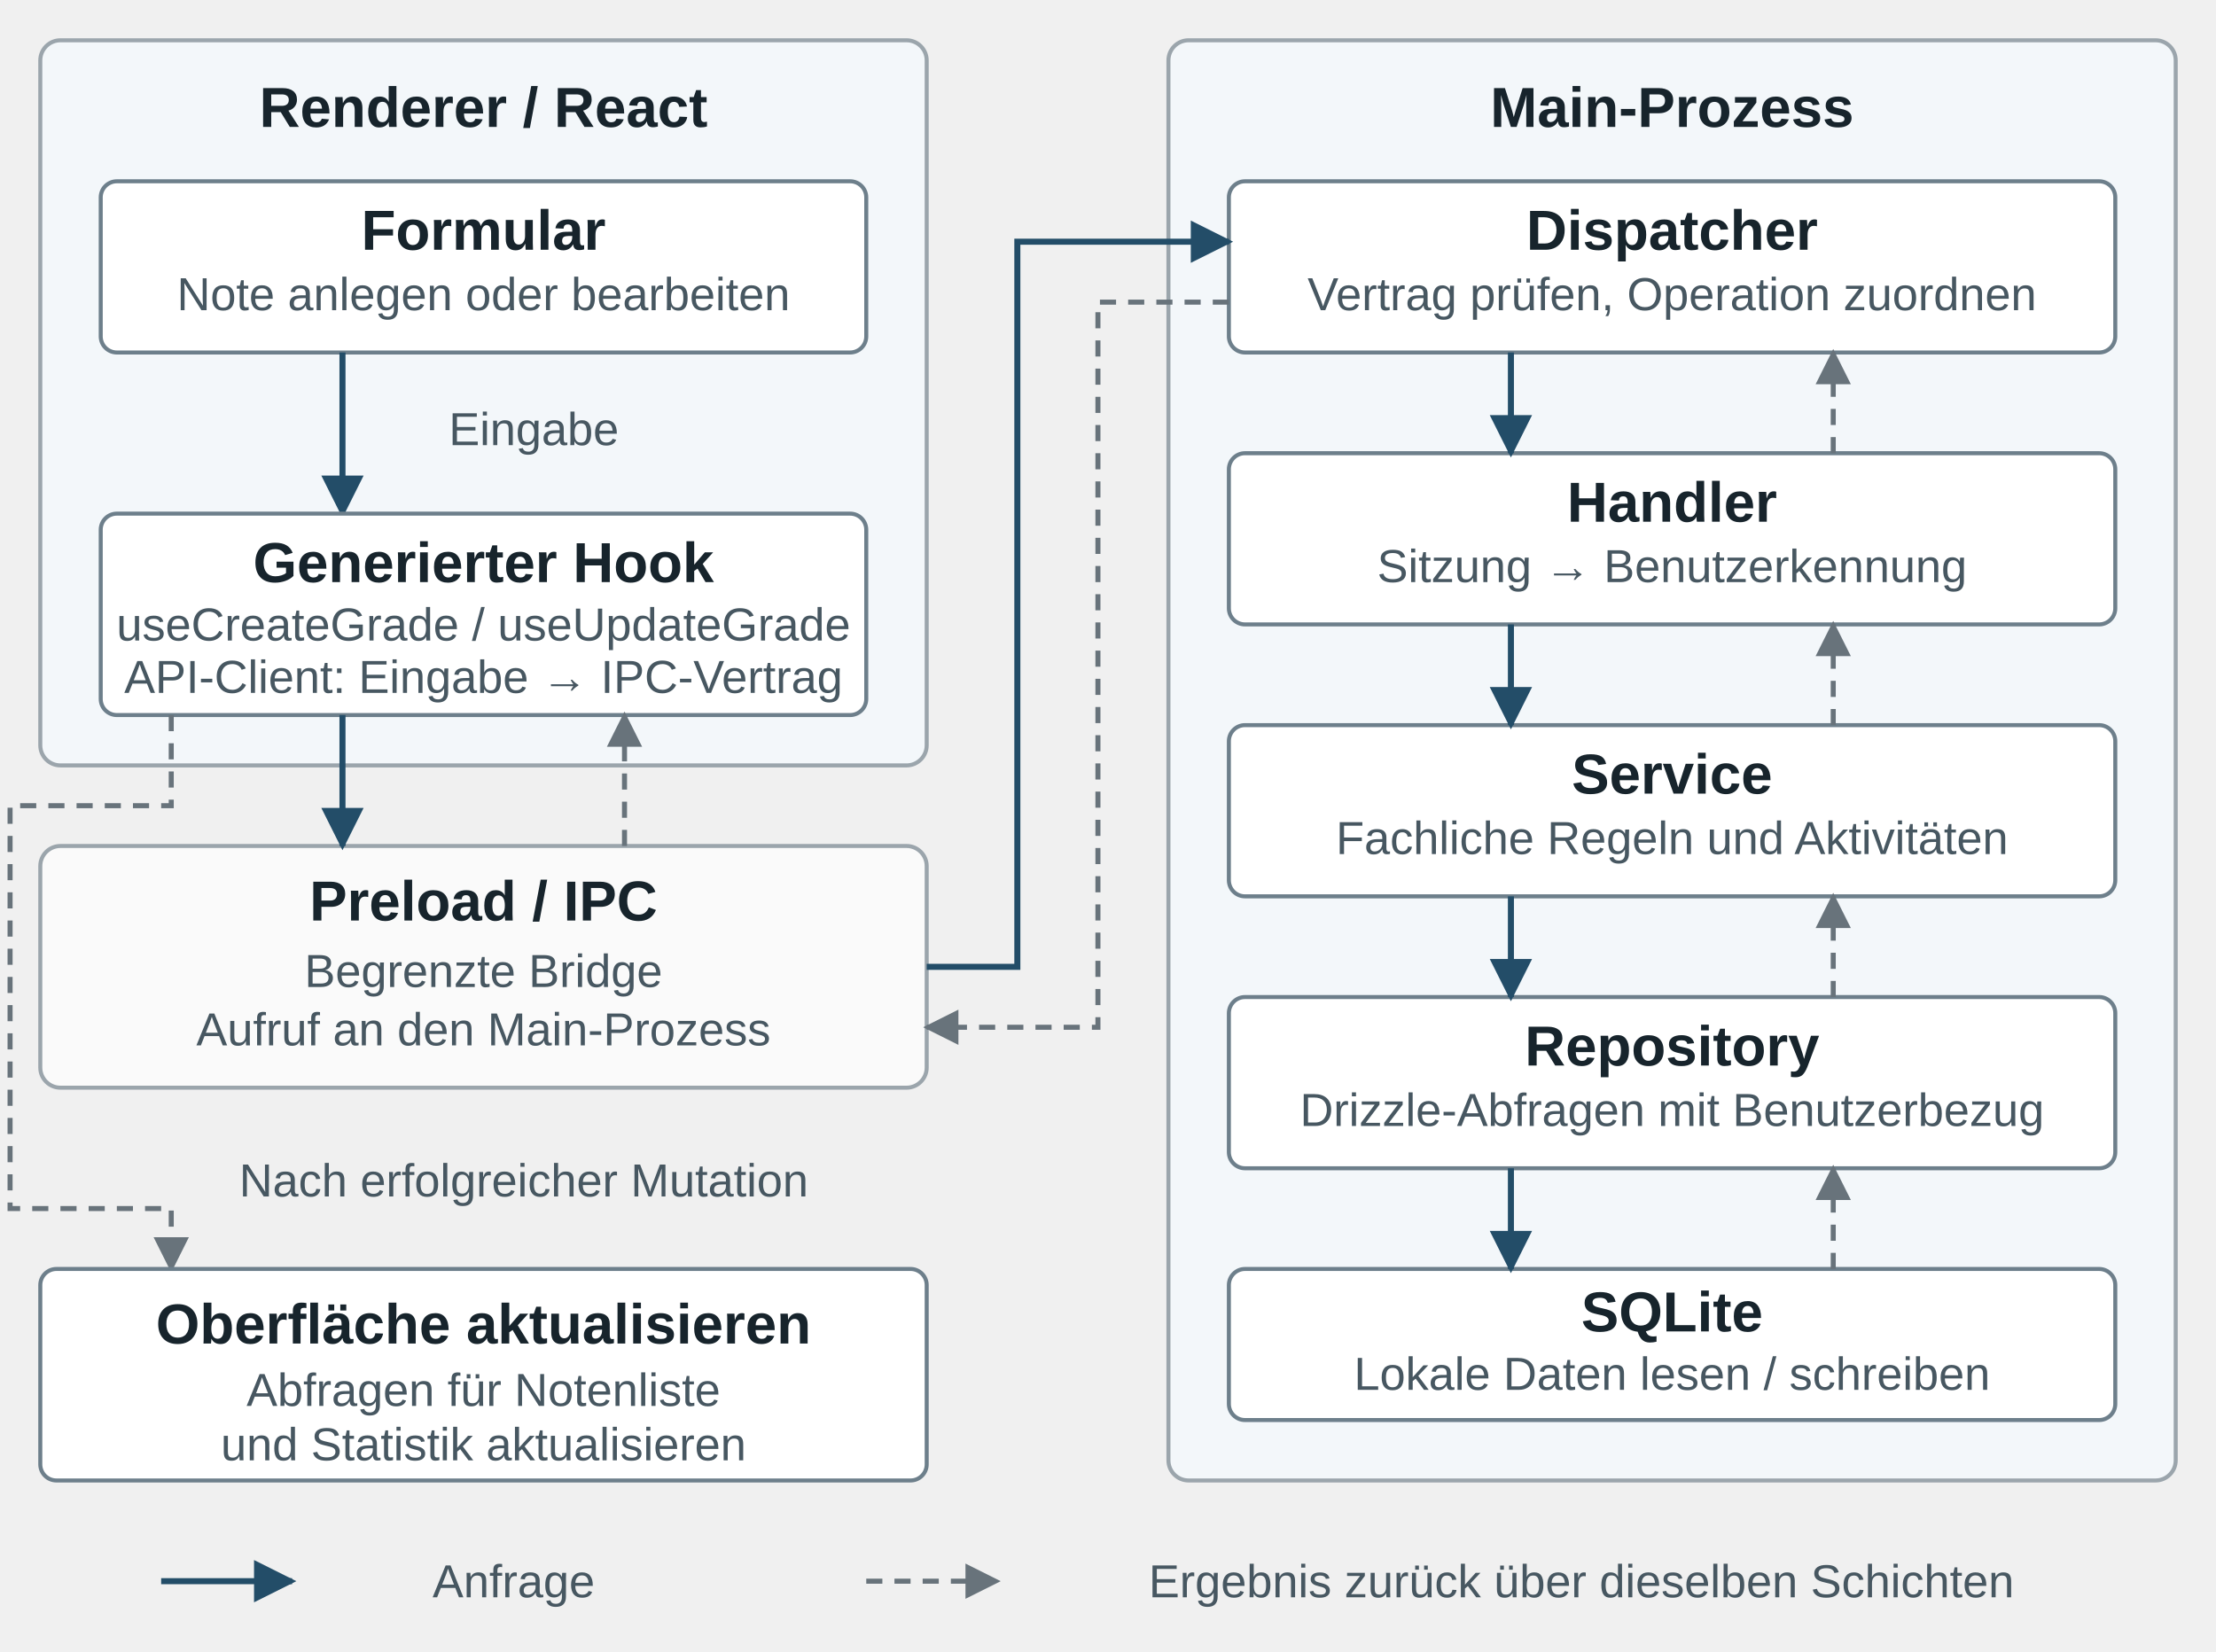
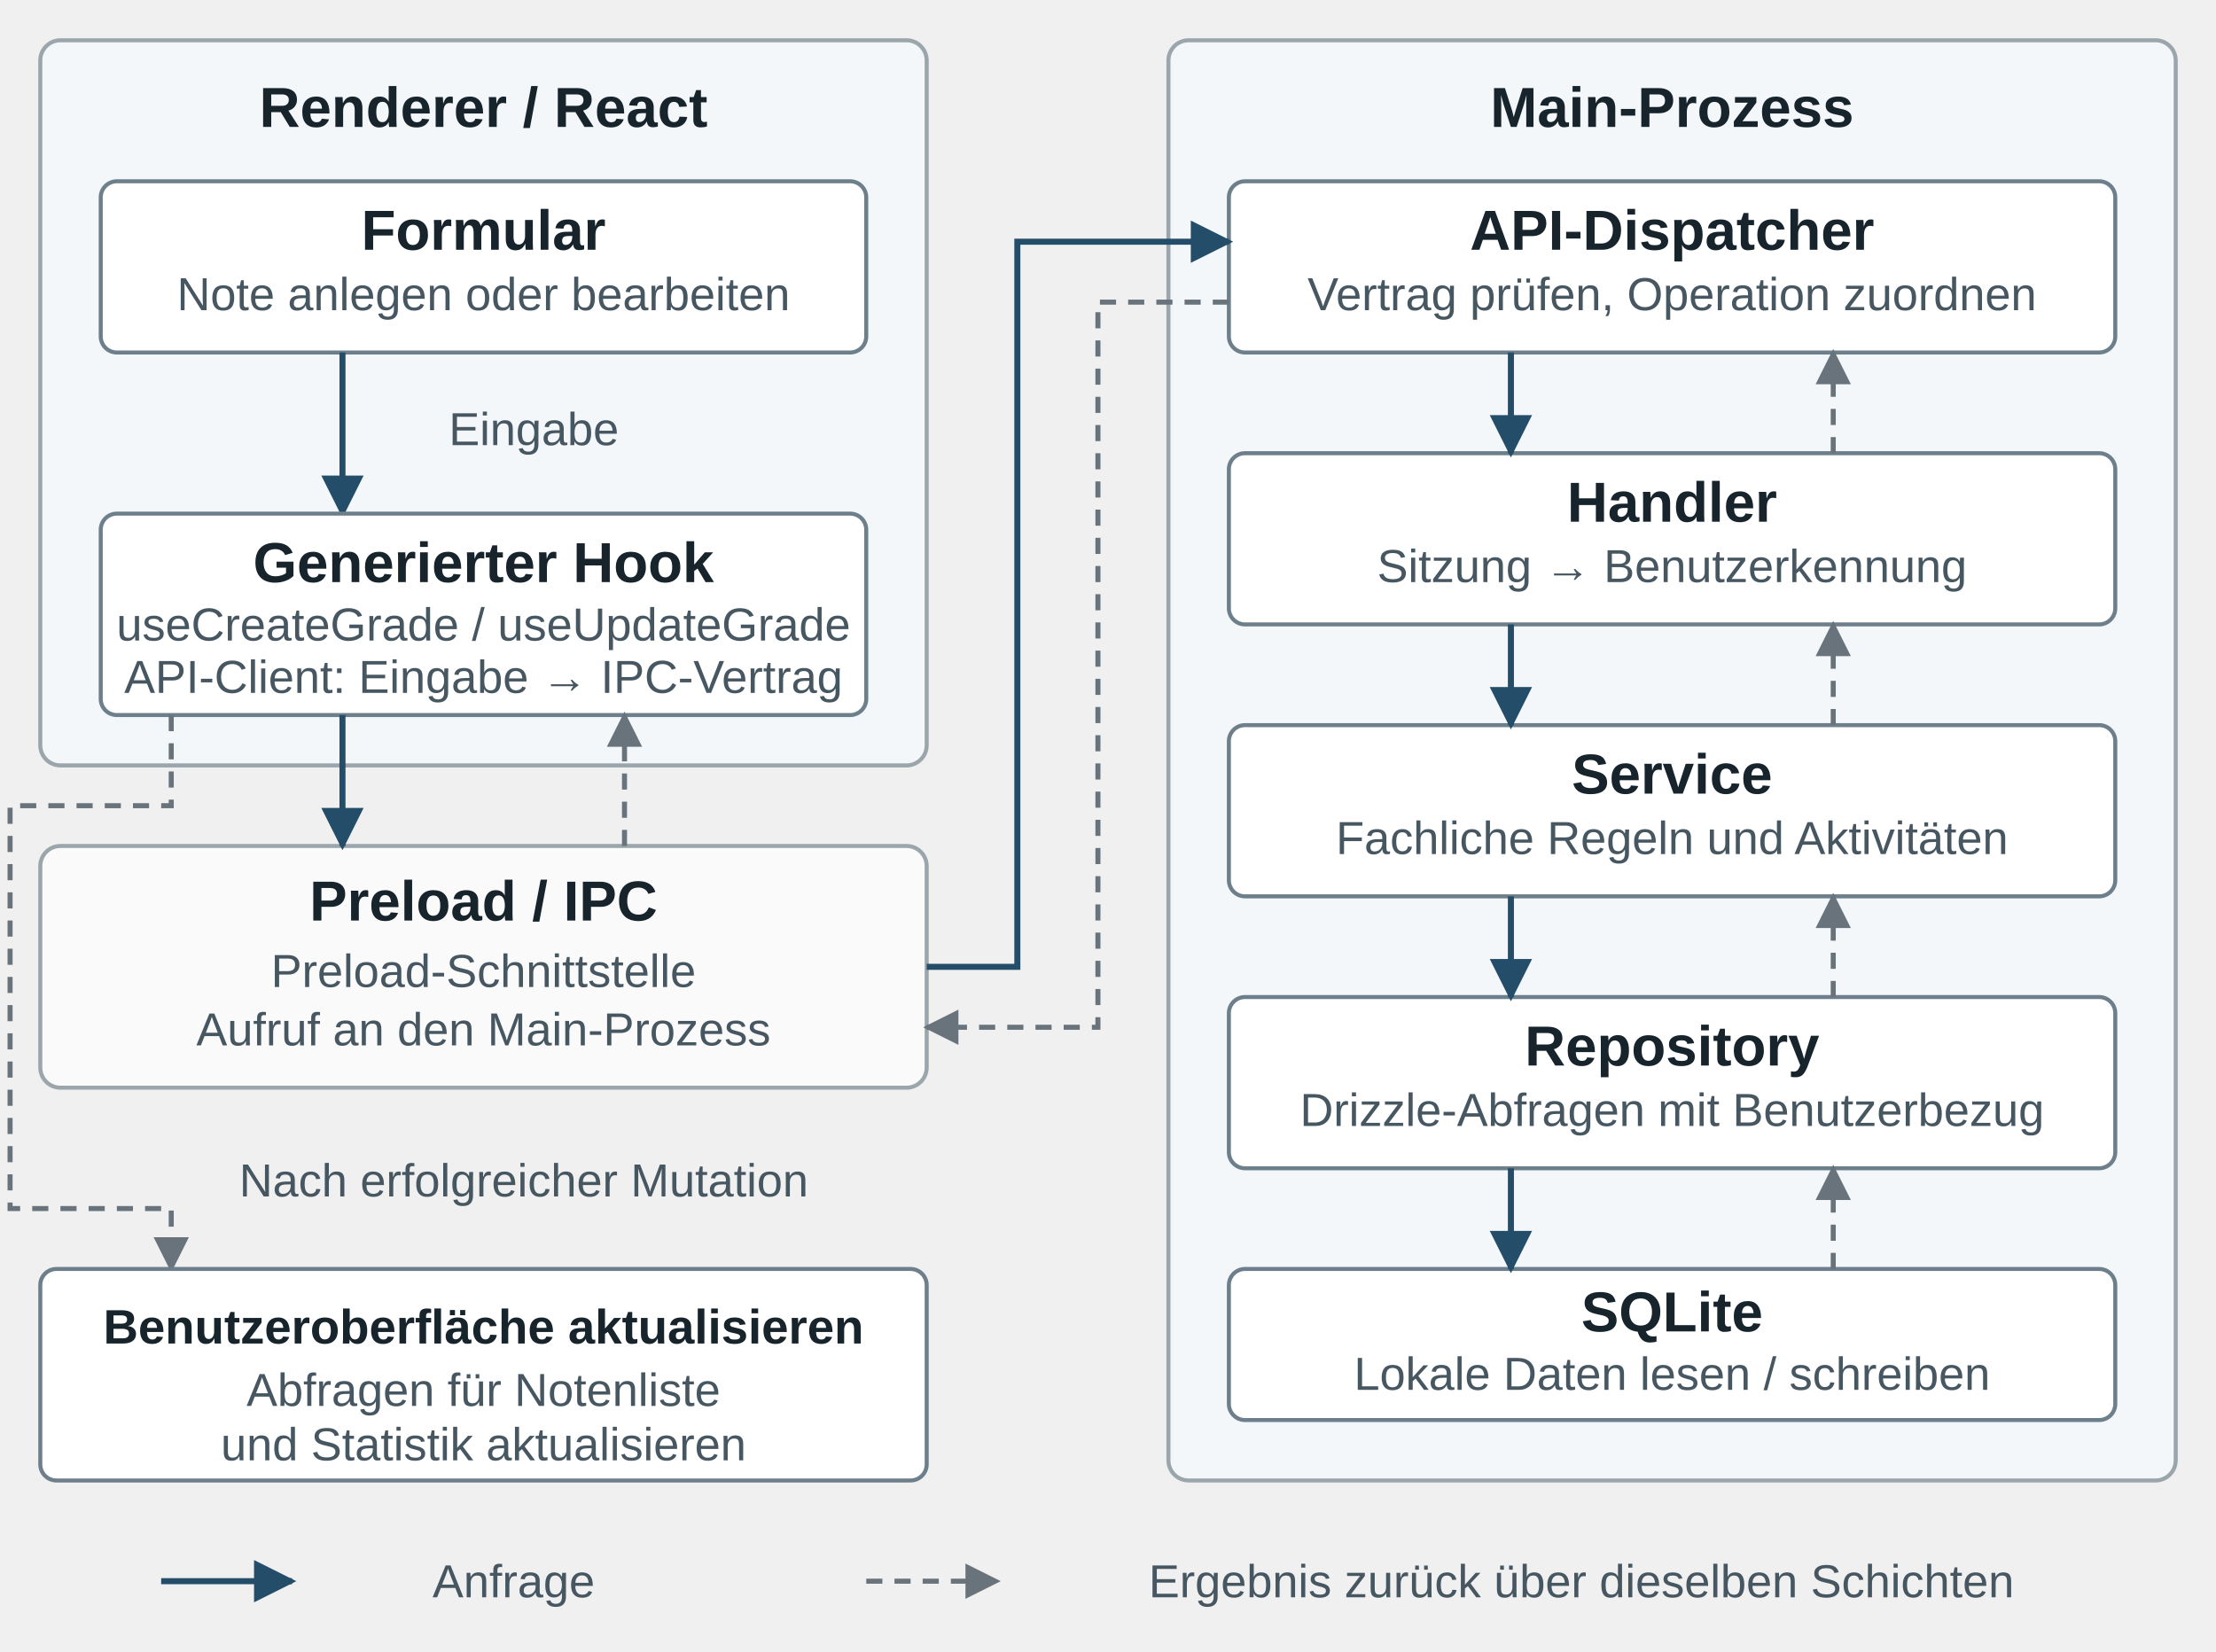
<svg xmlns="http://www.w3.org/2000/svg" width="1100" height="820" viewBox="0 0 1100 820" role="img" aria-labelledby="title description">
  <defs>
    <marker id="request" viewBox="0 0 10 10" refX="9" refY="5" markerWidth="7" markerHeight="7" orient="auto">
      <path d="M0 0 L10 5 L0 10 Z" fill="#234d68" />
    </marker>
    <marker id="response" viewBox="0 0 10 10" refX="9" refY="5" markerWidth="7" markerHeight="7" orient="auto">
      <path d="M0 0 L10 5 L0 10 Z" fill="#68737b" />
    </marker>
    <style>
      text { font-family: Arial, sans-serif; font-size: 25px; fill: #17242c; text-anchor: middle; }
      .heading { font-size: 28px; font-weight: 700; }
      .note { font-size: 23px; fill: #475761; }
      .box { fill: #fff; stroke: #6d7f8b; stroke-width: 2; }
      .call { fill: none; stroke: #234d68; stroke-width: 3; marker-end: url(#request); }
      .return { fill: none; stroke: #68737b; stroke-width: 2.5; stroke-dasharray: 8 6; marker-end: url(#response); }
    </style>
  </defs>
  <rect x="20" y="20" width="440" height="360" rx="10" fill="#f3f7fa" stroke="#9ba5ac" stroke-width="2" />
  <text x="240" y="63" class="heading">Renderer / React</text>
  <rect x="50" y="90" width="380" height="85" rx="8" class="box" />
  <text x="240" y="124" class="heading">Formular</text>
  <text x="240" y="154" class="note">Note anlegen oder bearbeiten</text>
  <path d="M170 175 V255" class="call" />
  <text x="265" y="221" class="note">Eingabe</text>
  <rect x="50" y="255" width="380" height="100" rx="8" class="box" />
  <text x="240" y="289" class="heading">Generierter Hook</text>
  <text x="240" y="318" class="note">useCreateGrade / useUpdateGrade</text>
  <text x="240" y="344" class="note">API-Client: Eingabe → IPC-Vertrag</text>
  <rect x="20" y="420" width="440" height="120" rx="10" fill="#fafafa" stroke="#9ba5ac" stroke-width="2" />
  <text x="240" y="457" class="heading">Preload / IPC</text>
-   <text x="240" y="490" class="note">Begrenzte Bridge</text>
+   <text x="240" y="490" class="note">Preload-Schnittstelle</text>
  <text x="240" y="519" class="note">Aufruf an den Main-Prozess</text>
  <path d="M170 355 V420" class="call" />
  <path d="M310 420 V355" class="return" />
  <rect x="580" y="20" width="500" height="715" rx="10" fill="#f3f7fa" stroke="#9ba5ac" stroke-width="2" />
  <text x="830" y="63" class="heading">Main-Prozess</text>
  <rect x="610" y="90" width="440" height="85" rx="8" class="box" />
-   <text x="830" y="124" class="heading">Dispatcher</text>
+   <text x="830" y="124" class="heading">API-Dispatcher</text>
  <text x="830" y="154" class="note">Vertrag prüfen, Operation zuordnen</text>
  <path d="M460 480 H505 V120 H610" class="call" />
  <path d="M610 150 H545 V510 H460" class="return" />
  <rect x="610" y="225" width="440" height="85" rx="8" class="box" />
  <text x="830" y="259" class="heading">Handler</text>
  <text x="830" y="289" class="note">Sitzung → Benutzerkennung</text>
  <path d="M750 175 V225" class="call" />
  <path d="M910 225 V175" class="return" />
  <rect x="610" y="360" width="440" height="85" rx="8" class="box" />
  <text x="830" y="394" class="heading">Service</text>
  <text x="830" y="424" class="note">Fachliche Regeln und Aktivitäten</text>
  <path d="M750 310 V360" class="call" />
  <path d="M910 360 V310" class="return" />
  <rect x="610" y="495" width="440" height="85" rx="8" class="box" />
  <text x="830" y="529" class="heading">Repository</text>
  <text x="830" y="559" class="note">Drizzle-Abfragen mit Benutzerbezug</text>
  <path d="M750 445 V495" class="call" />
  <path d="M910 495 V445" class="return" />
  <rect x="610" y="630" width="440" height="75" rx="8" class="box" />
  <text x="830" y="661" class="heading">SQLite</text>
  <text x="830" y="690" class="note">Lokale Daten lesen / schreiben</text>
  <path d="M750 580 V630" class="call" />
  <path d="M910 630 V580" class="return" />
  <path d="M85 355 V400 H5 V600 H85 V630" class="return" />
  <text x="260" y="594" class="note">Nach erfolgreicher Mutation</text>
  <rect x="20" y="630" width="440" height="105" rx="8" class="box" />
-   <text x="240" y="667" class="heading">Oberfläche aktualisieren</text>
+   <text x="240" y="667" class="heading" style="font-size: 24px">Benutzeroberfläche aktualisieren</text>
  <text x="240" y="698" class="note">Abfragen für Notenliste</text>
  <text x="240" y="725" class="note">und Statistik aktualisieren</text>
  <path d="M80 785 H145" class="call" />
  <text x="255" y="793" class="note">Anfrage</text>
  <path d="M430 785 H495" class="return" />
  <text x="785" y="793" class="note">Ergebnis zurück über dieselben Schichten</text>
</svg>
